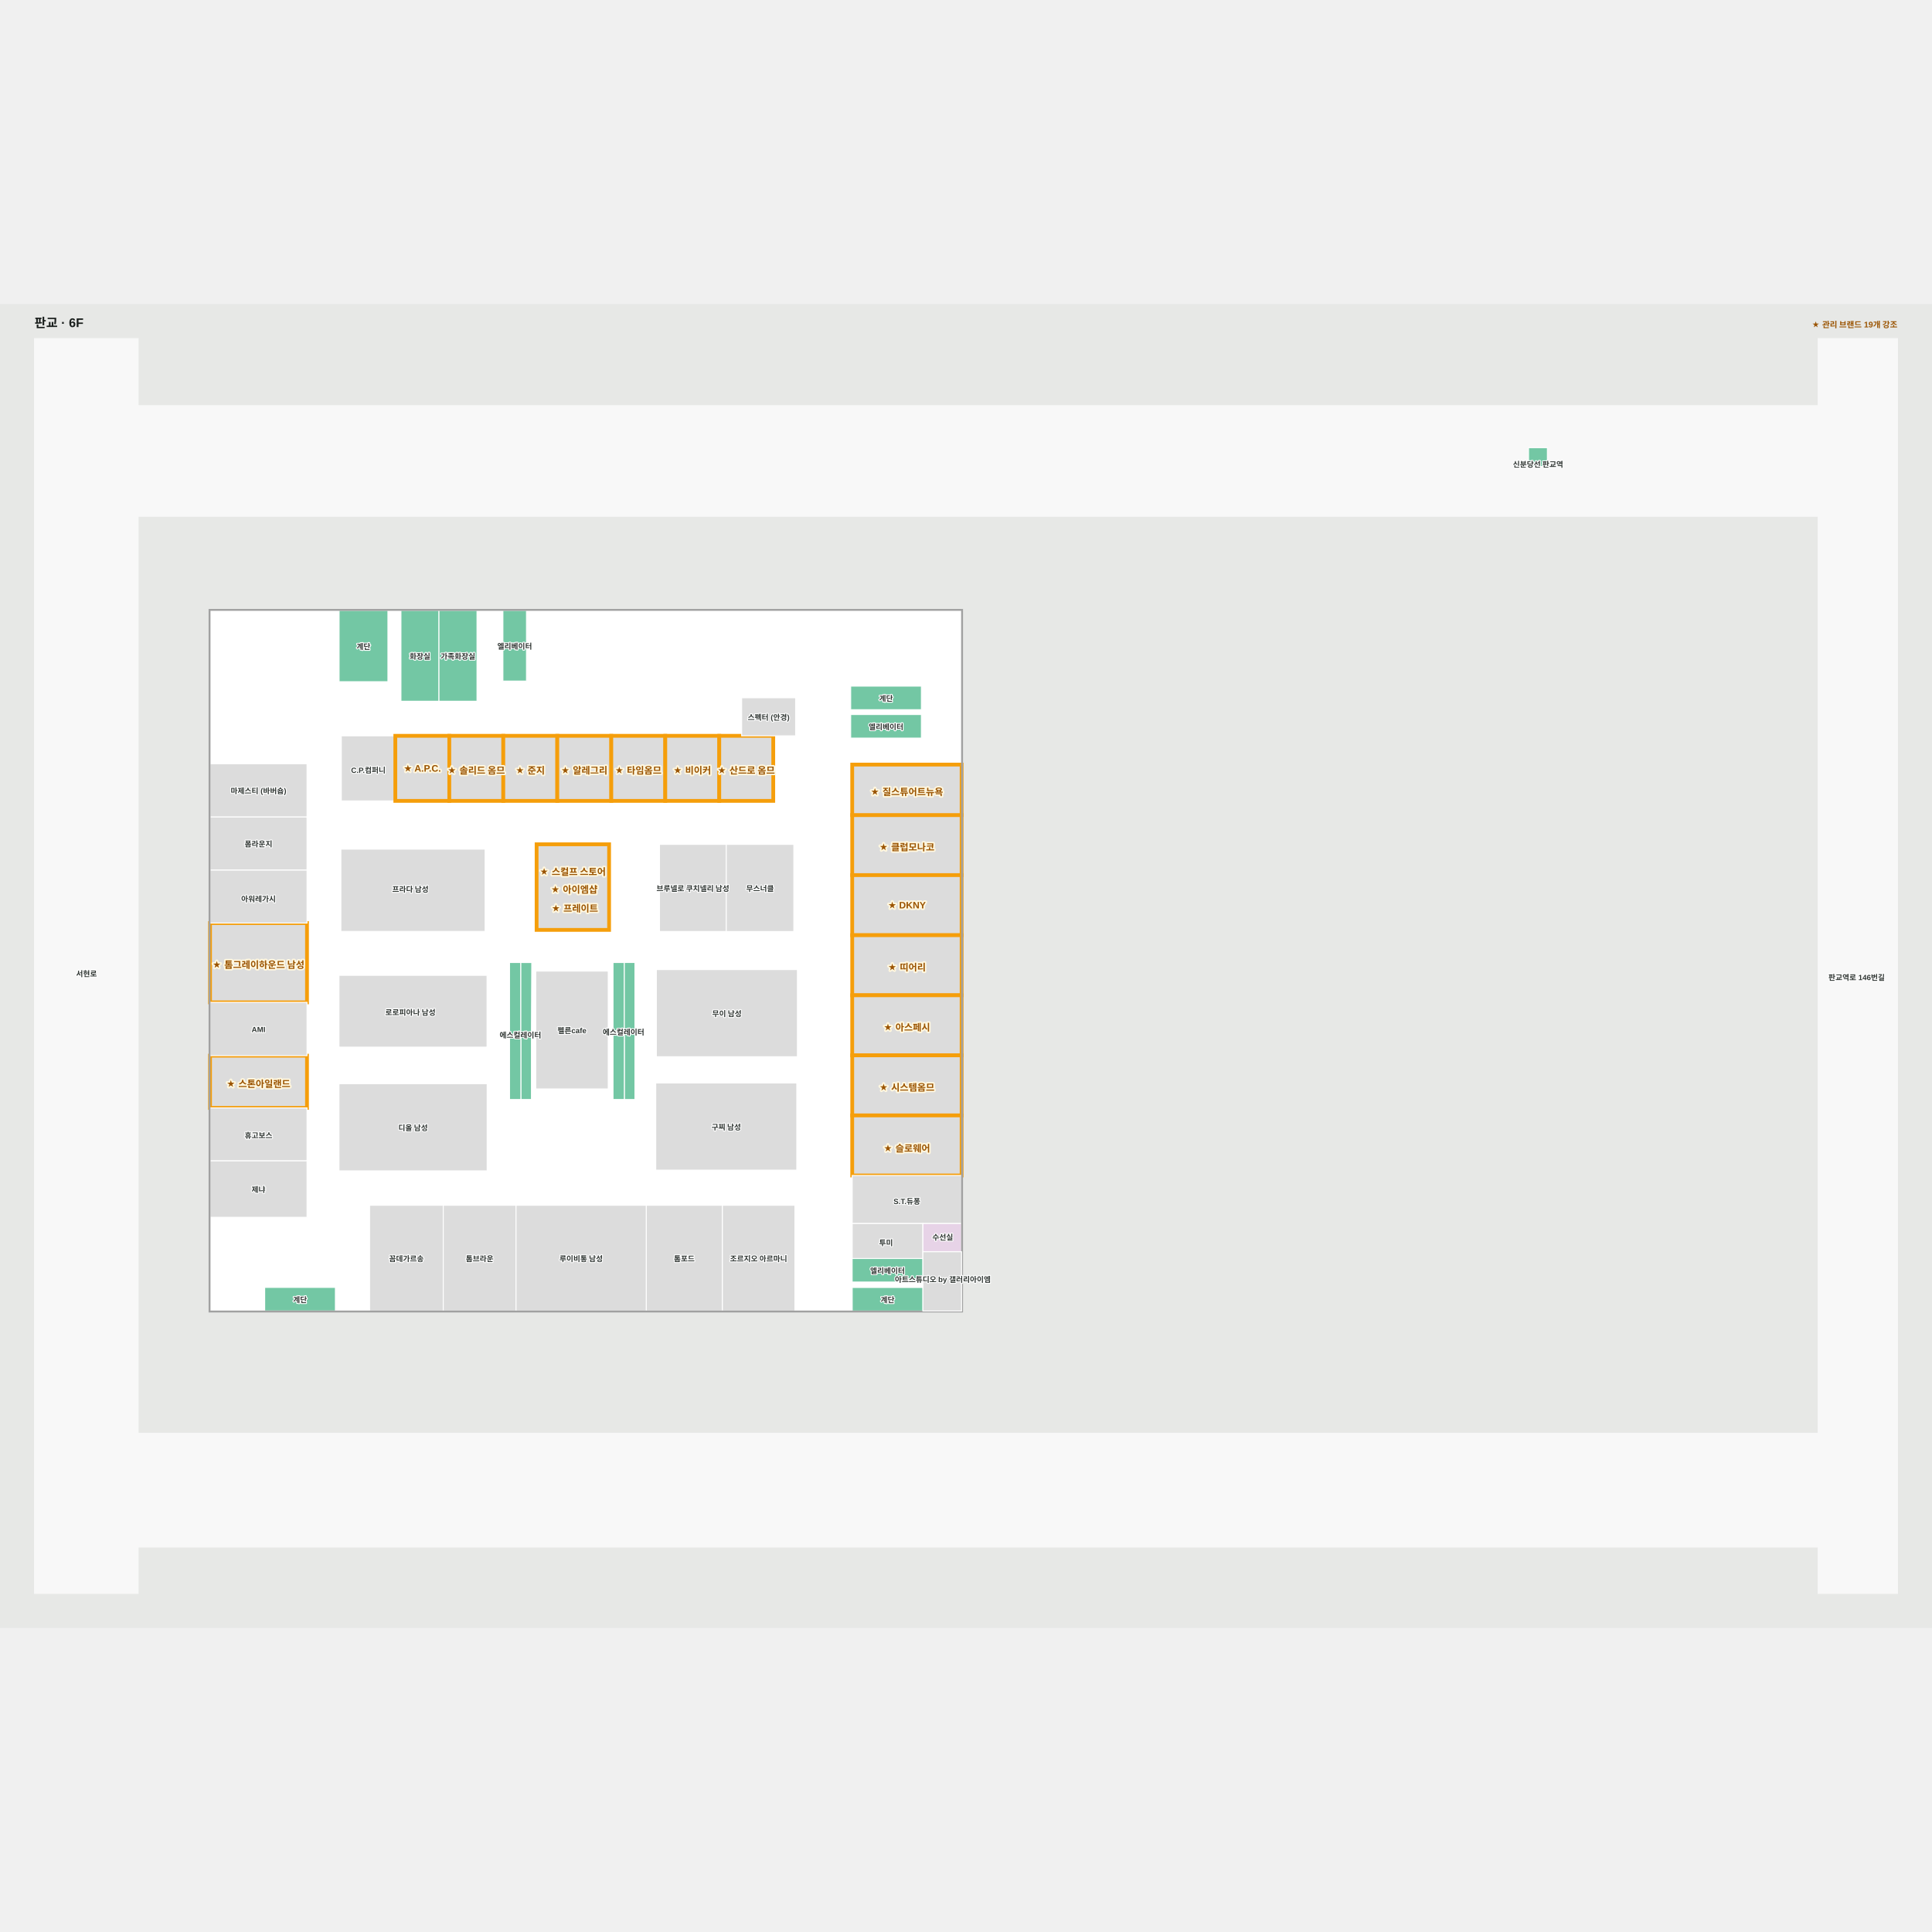
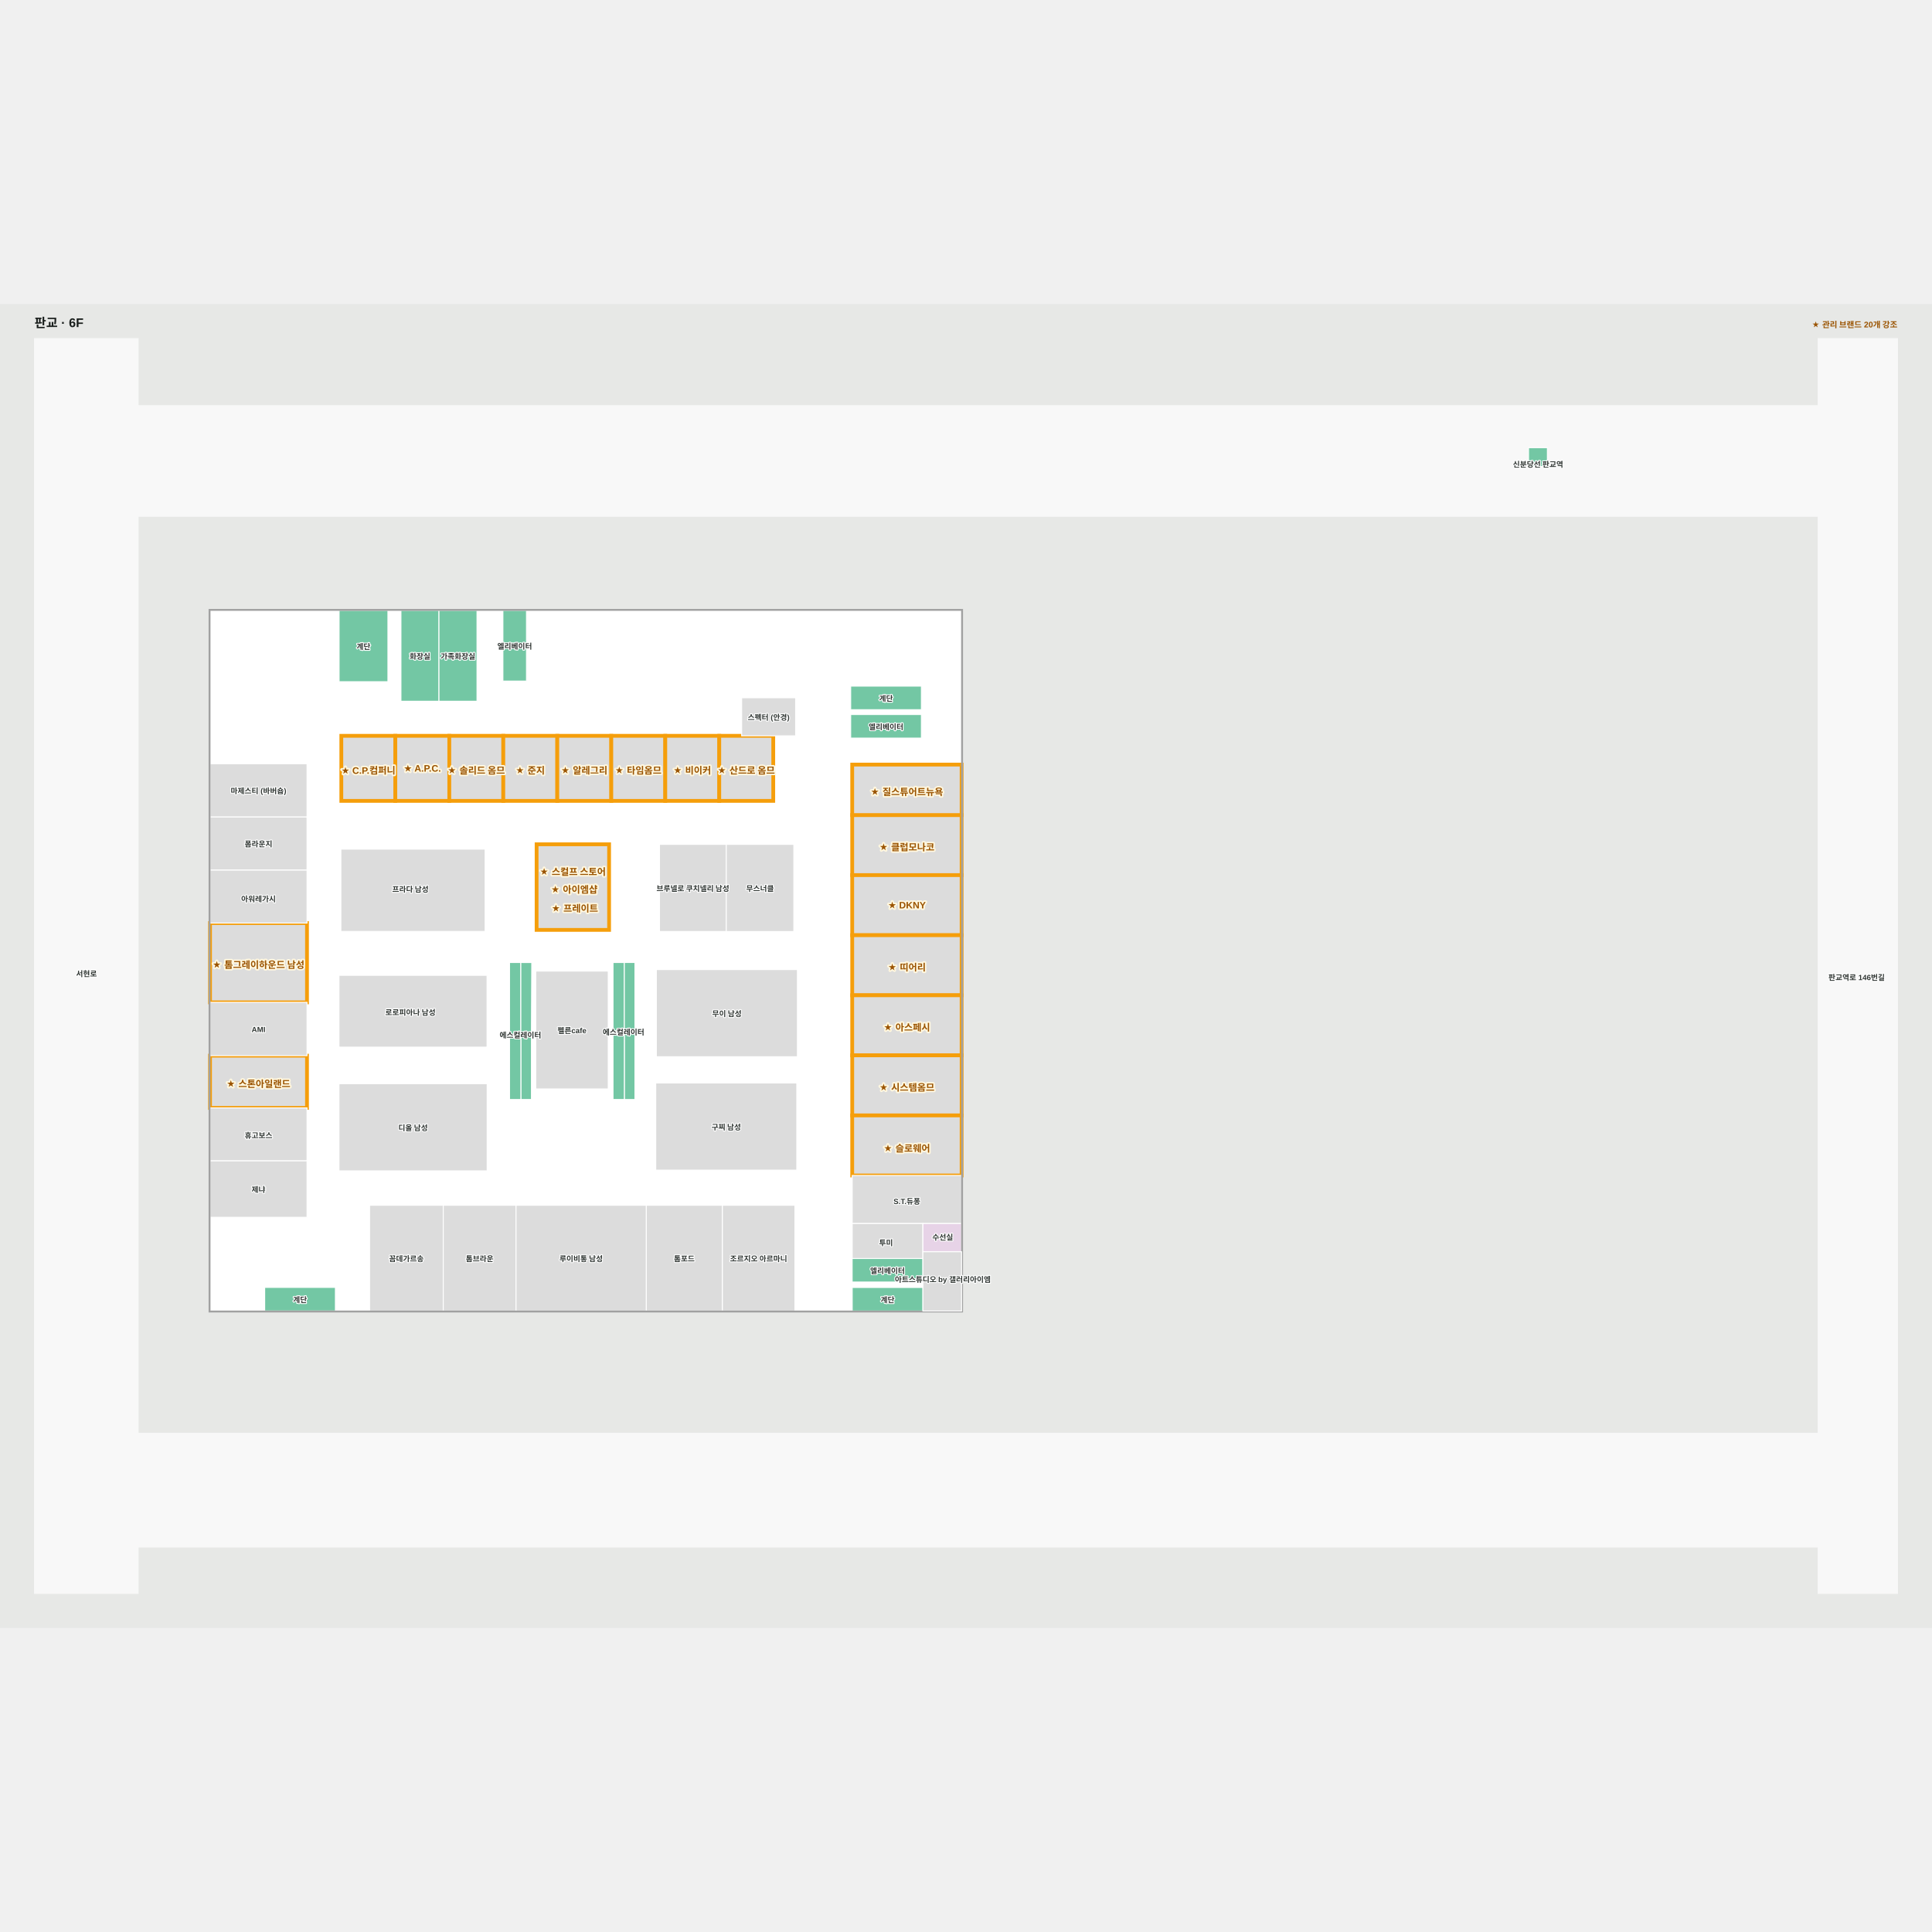
<svg xmlns="http://www.w3.org/2000/svg" viewBox="-37.716 -55 3074.428 2106.875" width="1200" height="1200" role="img" aria-labelledby="title desc">
  <rect x="-37.716" y="-55" width="3074.428" height="2106.875" fill="#e7e8e6" />
  <g>
    <polygon points="296.50,432.50 296.50,1547.50 1492.50,1547.50 1492.50,522.66 1492.50,522.66 1492.50,432.50" fill="#ffffff" fill-opacity="1" stroke="#ffffff" stroke-width="1.5" />
    <polygon points="2855.54,1923.06 182.12,1923.06 182.12,1742.11 2855.54,1742.11" fill="#f8f8f8" fill-opacity="1" stroke="#f8f8f8" stroke-width="1.5" />
    <polygon points="2855.54,0.00 2855.54,106.74 182.12,106.74 182.12,0.00 17.28,0.00 17.28,1996.88 182.12,1996.88 182.12,282.85 2855.54,282.85 2855.54,1996.88 2981.71,1996.88 2981.71,0.00" fill="#f8f8f8" fill-opacity="1" stroke="#f8f8f8" stroke-width="1.5" />
  </g>
  <g>
    <polygon points="737.29,1013.28 501.71,1013.28 501.71,1127.54 737.29,1127.54" fill="#dcdcdc" fill-opacity="1" stroke="#ffffff" stroke-width="1.5" />
-     <polygon points="591.35,632.14 505.44,632.14 505.44,735.69 591.35,735.69" fill="#dcdcdc" fill-opacity="1" stroke="#ffffff" stroke-width="1.5" />
+     <polygon points="591.35,632.14 505.44,632.14 505.44,735.69 591.35,735.69" fill="#dcdcdc" fill-opacity="1" stroke="#f59e0b" stroke-width="6" data-managed-brands="CP컴퍼니" />
    <polygon points="501.92,432.50 501.92,546.00 579.58,546.00 579.58,432.50" fill="#73c7a4" fill-opacity="1" stroke="#ffffff" stroke-width="1.5" />
    <polygon points="1316.00,590.58 1428.50,590.58 1428.50,553.08 1316.00,553.08" fill="#73c7a4" fill-opacity="1" stroke="#ffffff" stroke-width="1.5" />
    <polygon points="1318.45,1547.50 1430.95,1547.50 1430.95,1510.00 1318.45,1510.00" fill="#73c7a4" fill-opacity="1" stroke="#ffffff" stroke-width="1.5" />
    <polygon points="383.50,1547.40 496.00,1547.40 496.00,1509.90 383.50,1509.90" fill="#73c7a4" fill-opacity="1" stroke="#ffffff" stroke-width="1.5" />
    <polygon points="660.83,577.09 660.83,432.51 600.33,432.51 600.33,577.09" fill="#73c7a4" fill-opacity="1" stroke="#ffffff" stroke-width="1.5" />
    <polygon points="721.33,577.09 721.33,432.51 660.83,432.51 660.83,577.09" fill="#73c7a4" fill-opacity="1" stroke="#ffffff" stroke-width="1.5" />
    <polygon points="937.77,992.88 937.77,1101.94 955.78,1101.94 955.78,992.88" fill="#73c7a4" fill-opacity="1" stroke="#ffffff" stroke-width="1.5" />
    <polygon points="972.66,1102.04 955.78,1102.04 955.78,1210.90 972.66,1210.90" fill="#73c7a4" fill-opacity="1" stroke="#ffffff" stroke-width="1.5" />
    <polygon points="773.11,992.88 773.11,1107.91 791.12,1107.91 791.12,992.88" fill="#73c7a4" fill-opacity="1" stroke="#ffffff" stroke-width="1.5" />
    <polygon points="808.00,1107.90 791.12,1107.91 791.12,1210.90 808.00,1210.90" fill="#73c7a4" fill-opacity="1" stroke="#ffffff" stroke-width="1.5" />
    <polygon points="1316.00,635.75 1428.50,635.75 1428.50,598.25 1316.00,598.25" fill="#73c7a4" fill-opacity="1" stroke="#ffffff" stroke-width="1.5" />
    <polygon points="800.08,545.01 800.08,432.51 762.58,432.51 762.58,545.01" fill="#73c7a4" fill-opacity="1" stroke="#ffffff" stroke-width="1.5" />
    <polygon points="1318.35,1501.33 1430.85,1501.33 1430.85,1463.83 1318.35,1463.83" fill="#73c7a4" fill-opacity="1" stroke="#ffffff" stroke-width="1.5" />
    <polygon points="773.11,1107.91 773.11,1210.90 791.12,1210.90 791.12,1107.91" fill="#73c7a4" fill-opacity="1" stroke="#ffffff" stroke-width="1.5" />
    <polygon points="791.12,992.88 791.12,1107.91 808.00,1107.90 808.47,992.97" fill="#73c7a4" fill-opacity="1" stroke="#ffffff" stroke-width="1.5" />
    <polygon points="937.77,1101.94 937.77,1210.90 955.78,1210.90 955.78,1102.04" fill="#73c7a4" fill-opacity="1" stroke="#ffffff" stroke-width="1.5" />
    <polygon points="955.78,992.88 955.78,1101.94 972.66,1102.04 972.66,992.88" fill="#73c7a4" fill-opacity="1" stroke="#ffffff" stroke-width="1.5" />
    <polygon points="1492.53,758.23 1318.42,758.23 1318.42,853.82 1492.53,853.82" fill="#dcdcdc" fill-opacity="1" stroke="#f59e0b" stroke-width="6" data-managed-brands="클럽모나코" />
    <polygon points="1492.53,853.82 1318.42,853.82 1318.42,949.42 1492.53,949.42" fill="#dcdcdc" fill-opacity="1" stroke="#f59e0b" stroke-width="6" data-managed-brands="DKNY맨" />
    <polygon points="1492.55,949.42 1318.44,949.42 1318.44,1045.01 1492.55,1045.01" fill="#dcdcdc" fill-opacity="1" stroke="#f59e0b" stroke-width="6" data-managed-brands="띠어리맨" />
    <polygon points="1492.53,1045.01 1318.42,1045.01 1318.42,1140.60 1492.53,1140.60" fill="#dcdcdc" fill-opacity="1" stroke="#f59e0b" stroke-width="6" data-managed-brands="아스페시" />
    <polygon points="1492.57,1140.60 1318.46,1140.60 1318.46,1236.20 1492.57,1236.20" fill="#dcdcdc" fill-opacity="1" stroke="#f59e0b" stroke-width="6" data-managed-brands="시스템옴므" />
    <polygon points="1492.53,1236.20 1318.42,1236.20 1318.42,1331.79 1492.53,1331.79" fill="#dcdcdc" fill-opacity="1" stroke="#f59e0b" stroke-width="6" data-managed-brands="슬로웨어" />
    <polygon points="1492.53,1331.79 1318.42,1331.79 1318.42,1408.27 1492.53,1408.27" fill="#dcdcdc" fill-opacity="1" stroke="#ffffff" stroke-width="1.5" />
    <polygon points="677.27,632.14 591.35,632.14 591.35,735.69 677.27,735.69" fill="#dcdcdc" fill-opacity="1" stroke="#f59e0b" stroke-width="6" data-managed-brands="아페쎄맨" />
    <polygon points="763.19,632.14 677.27,632.14 677.27,735.69 763.19,735.69" fill="#dcdcdc" fill-opacity="1" stroke="#f59e0b" stroke-width="6" data-managed-brands="솔리드옴므" />
    <polygon points="849.11,632.14 763.19,632.14 763.19,735.69 849.11,735.69" fill="#dcdcdc" fill-opacity="1" stroke="#f59e0b" stroke-width="6" data-managed-brands="준지" />
    <polygon points="935.03,632.14 849.11,632.14 849.11,735.69 935.03,735.69" fill="#dcdcdc" fill-opacity="1" stroke="#f59e0b" stroke-width="6" data-managed-brands="알레그리" />
    <polygon points="1020.94,632.14 935.03,632.14 935.03,735.69 1020.94,735.69" fill="#dcdcdc" fill-opacity="1" stroke="#f59e0b" stroke-width="6" data-managed-brands="타임옴므" />
    <polygon points="1106.86,632.14 1020.94,632.14 1020.94,735.69 1106.86,735.69" fill="#dcdcdc" fill-opacity="1" stroke="#f59e0b" stroke-width="6" data-managed-brands="비이커" />
    <polygon points="1192.78,632.14 1106.86,632.14 1106.86,735.69 1192.78,735.69" fill="#dcdcdc" fill-opacity="1" stroke="#f59e0b" stroke-width="6" data-managed-brands="산드로옴므" />
    <polygon points="1228.41,571.64 1142.49,571.64 1142.49,632.14 1228.41,632.14" fill="#dcdcdc" fill-opacity="1" stroke="#ffffff" stroke-width="1.5" />
    <polygon points="737.51,1185.74 501.71,1185.74 501.71,1324.42 737.51,1324.42" fill="#dcdcdc" fill-opacity="1" stroke="#ffffff" stroke-width="1.5" />
    <polygon points="734.27,812.47 504.73,812.47 504.73,943.43 734.27,943.43" fill="#dcdcdc" fill-opacity="1" stroke="#ffffff" stroke-width="1.5" />
    <polygon points="1430.89,1408.27 1318.44,1408.27 1318.44,1463.83 1430.89,1463.83" fill="#dcdcdc" fill-opacity="1" stroke="#ffffff" stroke-width="1.5" />
    <polygon points="1492.40,1408.27 1430.90,1408.27 1430.90,1453.18 1492.40,1453.18" fill="#e7d3e7" fill-opacity="1" stroke="#ffffff" stroke-width="1.5" />
    <polygon points="667.67,1379.19 550.40,1379.19 550.40,1547.50 667.67,1547.50" fill="#dcdcdc" fill-opacity="1" stroke="#ffffff" stroke-width="1.5" />
    <polygon points="1230.21,1184.60 1005.80,1184.60 1005.80,1323.28 1230.21,1323.28" fill="#dcdcdc" fill-opacity="1" stroke="#ffffff" stroke-width="1.5" />
    <polygon points="1231.21,1004.10 1006.80,1004.10 1006.80,1142.78 1231.21,1142.78" fill="#dcdcdc" fill-opacity="1" stroke="#ffffff" stroke-width="1.5" />
    <polygon points="1118.00,804.86 1011.79,804.86 1011.79,943.53 1118.00,943.53" fill="#dcdcdc" fill-opacity="1" stroke="#ffffff" stroke-width="1.5" />
    <polygon points="1225.48,804.90 1118.00,804.90 1118.00,943.57 1225.48,943.57" fill="#dcdcdc" fill-opacity="1" stroke="#ffffff" stroke-width="1.5" />
    <polygon points="931.55,804.76 816.20,804.76 816.20,940.99 931.55,940.99" fill="#dcdcdc" fill-opacity="1" stroke="#f59e0b" stroke-width="6" data-managed-brands="스컬프스토어, 아이엠샵, 이스트로그(프레이트)" />
    <polygon points="930.15,1006.55 814.80,1006.55 814.80,1194.07 930.15,1194.07" fill="#dcdcdc" fill-opacity="1" stroke="#ffffff" stroke-width="1.5" />
    <polygon points="2394.67,173.60 2394.67,203.60 2424.67,203.60 2424.67,173.60" fill="#73c7a4" fill-opacity="1" stroke="#ffffff" stroke-width="1.5" />
    <polygon points="450.82,930.11 296.50,930.11 296.50,1056.30 450.82,1056.30" fill="#dcdcdc" fill-opacity="1" stroke="#f59e0b" stroke-width="6" data-managed-brands="톰그레이하운드맨" />
    <polygon points="296.50,1141.10 296.50,1224.28 450.82,1224.28 450.82,1141.10" fill="#dcdcdc" fill-opacity="1" stroke="#f59e0b" stroke-width="6" data-managed-brands="스톤아일랜드" />
    <polygon points="450.82,845.62 296.50,845.62 296.50,930.11 450.82,930.11" fill="#dcdcdc" fill-opacity="1" stroke="#ffffff" stroke-width="1.5" />
    <polygon points="450.82,1056.30 296.50,1056.30 296.50,1141.10 450.82,1141.10" fill="#dcdcdc" fill-opacity="1" stroke="#ffffff" stroke-width="1.5" />
    <polygon points="296.50,1398.33 450.82,1398.33 450.82,1308.28 296.50,1308.28" fill="#dcdcdc" fill-opacity="1" stroke="#ffffff" stroke-width="1.5" />
    <polygon points="296.50,1308.24 450.82,1308.24 450.82,1224.25 296.50,1224.25" fill="#dcdcdc" fill-opacity="1" stroke="#ffffff" stroke-width="1.5" />
    <polygon points="450.82,761.12 296.50,761.12 296.50,845.62 450.82,845.62" fill="#dcdcdc" fill-opacity="1" stroke="#ffffff" stroke-width="1.5" />
    <polygon points="450.82,676.62 296.50,676.62 296.50,761.12 450.82,761.12" fill="#dcdcdc" fill-opacity="1" stroke="#ffffff" stroke-width="1.5" />
    <polygon points="1227.19,1379.19 1111.63,1379.19 1111.63,1547.50 1227.19,1547.50" fill="#dcdcdc" fill-opacity="1" stroke="#ffffff" stroke-width="1.5" />
    <polygon points="1111.63,1379.19 990.67,1379.19 990.67,1547.50 1111.63,1547.50" fill="#dcdcdc" fill-opacity="1" stroke="#ffffff" stroke-width="1.5" />
    <polygon points="783.46,1379.19 667.67,1379.19 667.67,1547.50 783.46,1547.50" fill="#dcdcdc" fill-opacity="1" stroke="#ffffff" stroke-width="1.5" />
    <polygon points="990.67,1379.19 783.46,1379.19 783.46,1547.50 990.67,1547.50" fill="#dcdcdc" fill-opacity="1" stroke="#ffffff" stroke-width="1.5" />
    <polygon points="1492.53,677.92 1318.42,677.92 1318.42,758.23 1492.53,758.23" fill="#dcdcdc" fill-opacity="1" stroke="#f59e0b" stroke-width="6" data-managed-brands="질스튜어트뉴욕" />
    <polygon points="1492.50,522.66 1492.50,1547.50 296.50,1547.50 296.50,432.50 1492.50,432.50 1492.50,522.66 1494.00,522.66 1494.00,431.00 295.00,431.00 295.00,1549.00 296.53,1549.00 1494.00,1549.00 1494.00,522.66" fill="#a1a1a1" fill-opacity="1" stroke="#a1a1a1" stroke-width="1.5" />
    <polygon points="1492.46,1453.13 1430.89,1453.13 1430.89,1547.50 1492.46,1547.50" fill="#dcdcdc" fill-opacity="1" stroke="#ffffff" stroke-width="1.5" />
  </g>
  <g font-family="Arial, 'Noto Sans KR', sans-serif" font-size="12" font-weight="600" fill="#303633" stroke="#fff" stroke-width="3" paint-order="stroke" stroke-linejoin="round">
    <text x="373.662" y="1182.694" text-anchor="middle" dominant-baseline="central" class="managed-brand">★ 스톤아일랜드</text>
    <text x="1405.478" y="1370.033" text-anchor="middle" dominant-baseline="central">S.T.듀퐁</text>
    <text x="1405.478" y="1285.355" text-anchor="middle" dominant-baseline="central" class="managed-brand">★ 슬로웨어</text>
    <text x="1185.452" y="601.89" text-anchor="middle" dominant-baseline="central">스펙터 (안경)</text>
    <text x="806.149" y="683.917" text-anchor="middle" dominant-baseline="central" class="managed-brand">★ 준지</text>
    <text x="634.313" y="683.917" text-anchor="middle" dominant-baseline="central" class="managed-brand">★ A.P.C.</text>
    <text x="892.067" y="683.917" text-anchor="middle" dominant-baseline="central" class="managed-brand">★ 알레그리</text>
    <text x="1405.478" y="806.027" text-anchor="middle" dominant-baseline="central" class="managed-brand">★ 클럽모나코</text>
    <text x="1405.493" y="997.214" text-anchor="middle" dominant-baseline="central" class="managed-brand">★ 띠어리</text>
    <text x="1405.518" y="1188.401" text-anchor="middle" dominant-baseline="central" class="managed-brand">★ 시스템옴므</text>
    <text x="1405.478" y="718.077" text-anchor="middle" dominant-baseline="central" class="managed-brand">★ 질스튜어트뉴욕</text>
    <text x="1405.478" y="901.62" text-anchor="middle" dominant-baseline="central" class="managed-brand">★ DKNY</text>
    <text x="1405.478" y="1092.807" text-anchor="middle" dominant-baseline="central" class="managed-brand">★ 아스페시</text>
    <text x="720.231" y="683.917" text-anchor="middle" dominant-baseline="central" class="managed-brand">★ 솔리드 옴므</text>
    <text x="977.985" y="683.917" text-anchor="middle" dominant-baseline="central" class="managed-brand">★ 타임옴므</text>
    <text x="1119.004" y="1073.442" text-anchor="middle" dominant-baseline="central">무이 남성</text>
    <text x="725.569" y="1463.345" text-anchor="middle" dominant-baseline="central">톰브라운</text>
    <text x="1063.903" y="683.917" text-anchor="middle" dominant-baseline="central" class="managed-brand">★ 비이커</text>
    <text x="1149.821" y="683.917" text-anchor="middle" dominant-baseline="central" class="managed-brand">★ 산드로 옴므</text>
    <text x="2916.764" y="1015.82" text-anchor="middle" dominant-baseline="central">판교역로 146번길</text>
    <text x="99.946" y="1009.897" text-anchor="middle" dominant-baseline="central">서현로</text>
-     <text x="548.395" y="683.917" text-anchor="middle" dominant-baseline="central">C.P.컴퍼니</text>
+     <text x="548.395" y="683.917" text-anchor="middle" dominant-baseline="central" class="managed-brand">★ C.P.컴퍼니</text>
    <text x="615.364" y="875.481" text-anchor="middle" dominant-baseline="central">프라다 남성</text>
    <text x="619.607" y="1255.079" text-anchor="middle" dominant-baseline="central">디올 남성</text>
    <text x="1372.193" y="1438.032" text-anchor="middle" dominant-baseline="central">투미</text>
    <text x="373.662" y="718.869" text-anchor="middle" dominant-baseline="central">마제스티 (바버숍)</text>
    <text x="373.662" y="803.367" text-anchor="middle" dominant-baseline="central">폼라운지</text>
    <text x="373.662" y="890.893" text-anchor="middle" dominant-baseline="central">아워레가시</text>
    <text x="373.662" y="1099.487" text-anchor="middle" dominant-baseline="central">AMI</text>
    <text x="373.662" y="1267.195" text-anchor="middle" dominant-baseline="central">휴고보스</text>
    <text x="609.035" y="1463.345" text-anchor="middle" dominant-baseline="central">꼼데가르송</text>
    <text x="373.662" y="1353.308" text-anchor="middle" dominant-baseline="central">제냐</text>
    <text x="887.067" y="1463.345" text-anchor="middle" dominant-baseline="central">루이비통 남성</text>
    <text x="1051.147" y="1463.345" text-anchor="middle" dominant-baseline="central">톰포드</text>
    <text x="1169.408" y="1463.345" text-anchor="middle" dominant-baseline="central">조르지오 아르마니</text>
    <text x="1118.003" y="1253.94" text-anchor="middle" dominant-baseline="central">구찌 남성</text>
    <text x="373.662" y="993.207" text-anchor="middle" dominant-baseline="central" class="managed-brand">★ 톰그레이하운드 남성</text>
    <text x="1064.898" y="874.196" text-anchor="middle" dominant-baseline="central">브루넬로 쿠치넬리 남성</text>
    <text x="1171.743" y="874.235" text-anchor="middle" dominant-baseline="central">무스너클</text>
    <text x="873.873" y="845.212" text-anchor="middle" dominant-baseline="central" class="managed-brand">★ 스컬프 스토어</text>
    <text x="872.473" y="1100.308" text-anchor="middle" dominant-baseline="central">펠른cafe</text>
    <text x="615.379" y="1071.438" text-anchor="middle" dominant-baseline="central">로로피아나 남성</text>
    <text x="540.749" y="489.251" text-anchor="middle" dominant-baseline="central">계단</text>
    <text x="630.583" y="504.8" text-anchor="middle" dominant-baseline="central">화장실</text>
    <text x="691.083" y="504.8" text-anchor="middle" dominant-baseline="central">가족화장실</text>
    <text x="781.333" y="488.758" text-anchor="middle" dominant-baseline="central">엘리베이터</text>
    <text x="1372.25" y="571.833" text-anchor="middle" dominant-baseline="central">계단</text>
    <text x="1372.25" y="617" text-anchor="middle" dominant-baseline="central">엘리베이터</text>
    <text x="439.75" y="1528.65" text-anchor="middle" dominant-baseline="central">계단</text>
    <text x="1374.7" y="1528.75" text-anchor="middle" dominant-baseline="central">계단</text>
    <text x="1374.6" y="1482.583" text-anchor="middle" dominant-baseline="central">엘리베이터</text>
    <text x="790.381" y="1107.516" text-anchor="middle" dominant-baseline="central">에스컬레이터</text>
    <text x="954.48" y="1102.796" text-anchor="middle" dominant-baseline="central">에스컬레이터</text>
    <text x="1462.422" y="1429.279" text-anchor="middle" dominant-baseline="central">수선실</text>
    <text x="2409.851" y="199.318" text-anchor="middle" dominant-baseline="central">신분당선 판교역</text>
    <text x="1462.542" y="1496.38" text-anchor="middle" dominant-baseline="central">아트스튜디오 by 갤러리아이엠</text>
    <text x="876.211" y="873.483" text-anchor="middle" dominant-baseline="central" class="managed-brand">★ 아이엠샵</text>
    <text x="877.092" y="903.483" text-anchor="middle" dominant-baseline="central" class="managed-brand">★ 프레이트</text>
  </g>
  <style>.managed-brand { fill:#9a5300; font-size:15px; font-weight:800; stroke:#fff7df; stroke-width:5; }</style>
  <text x="17.284" y="-18" font-family="Arial, 'Noto Sans KR', sans-serif" font-size="20" font-weight="700" fill="#1a1f1d">판교 · 6F</text>
-   <text x="2981.713" y="-18" text-anchor="end" font-family="Arial, 'Noto Sans KR', sans-serif" font-size="13" font-weight="700" fill="#9a5300">★ 관리 브랜드 19개 강조</text>
+   <text x="2981.713" y="-18" text-anchor="end" font-family="Arial, 'Noto Sans KR', sans-serif" font-size="13" font-weight="700" fill="#9a5300">★ 관리 브랜드 20개 강조</text>
</svg>
